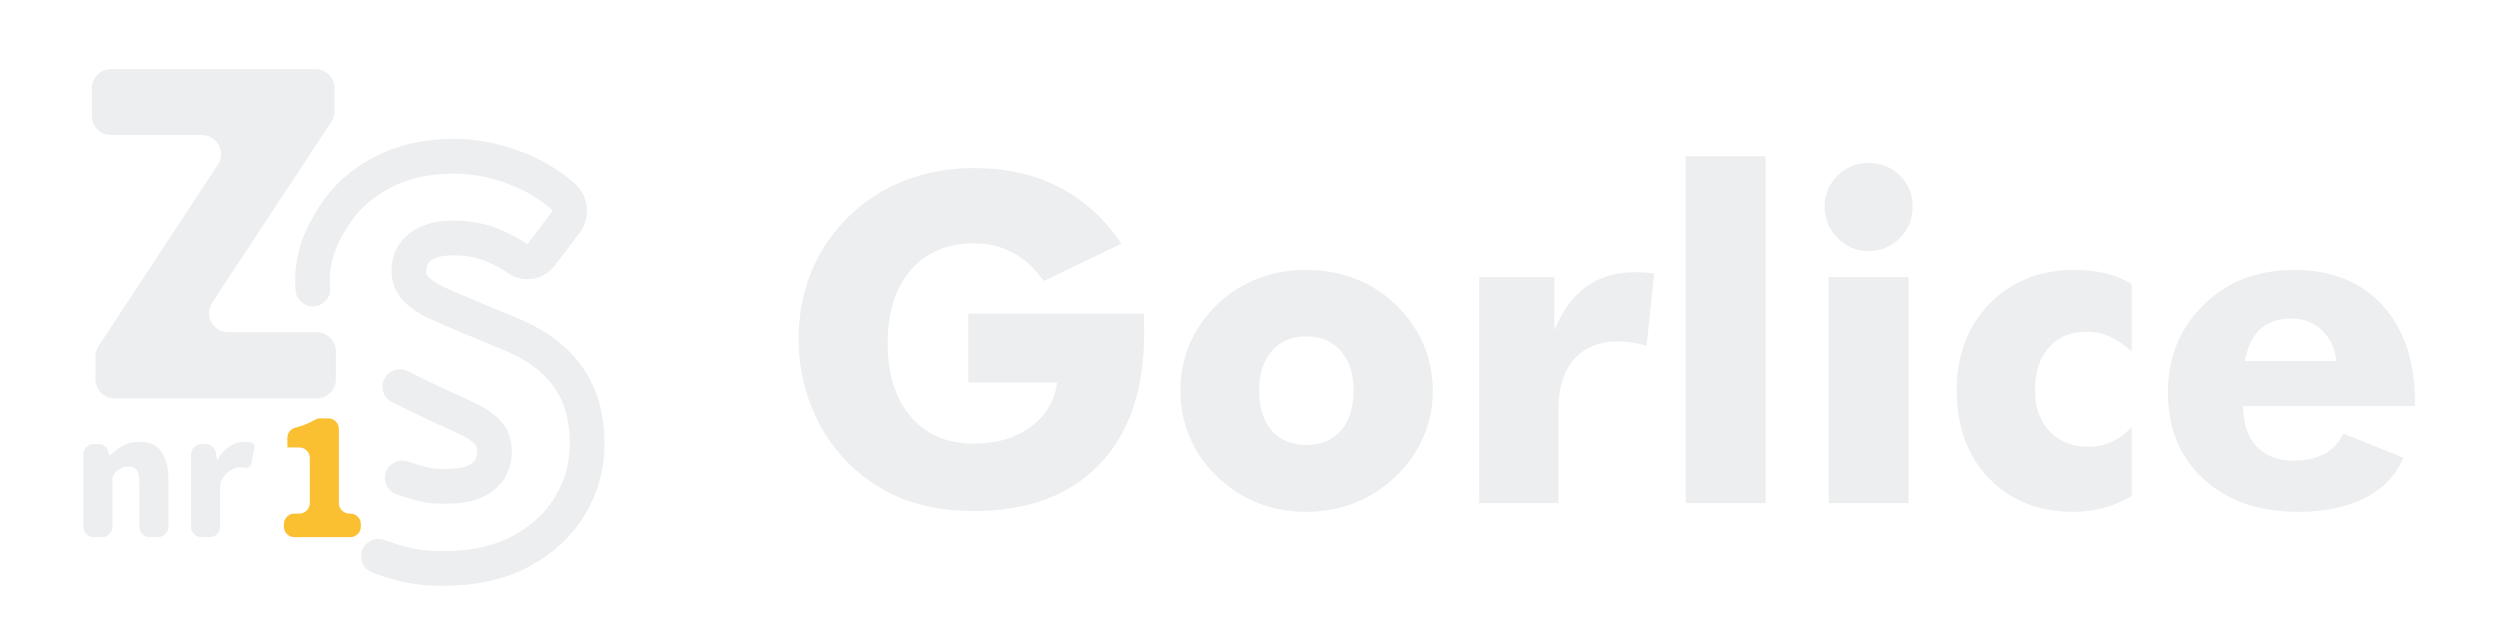
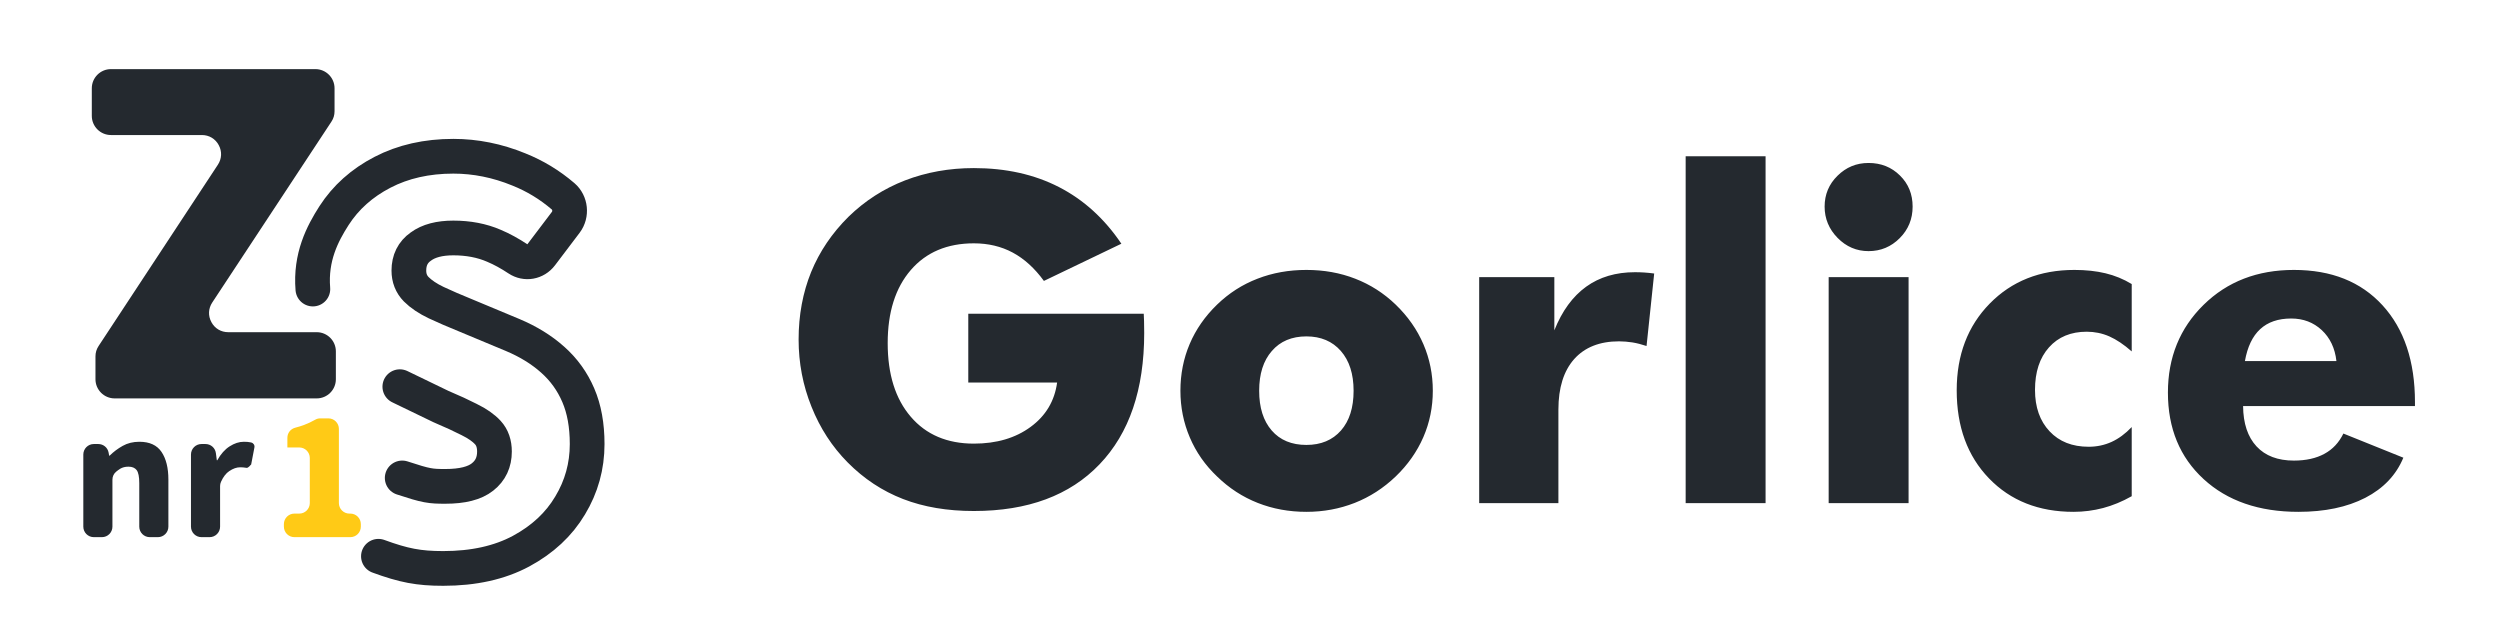
<svg xmlns="http://www.w3.org/2000/svg" width="144" height="37" viewBox="0 0 144 37" fill="none">
+   <style>
+     .main-path { fill: #24292f; }
+     .accent-path { fill: #FFCA16; } 
+     .main-stroke { stroke: #24292f; }
+ 
+     @media (prefers-color-scheme: dark) {
+       .main-path { fill: #EDEEF0; } 
+       .main-stroke { stroke: #EDEEF0; }
+     }
+     </style>
  <g>
-     <path d="M16.352 30.335V30.188C16.352 29.855 16.623 29.583 16.956 29.583H17.239C17.572 29.583 17.844 29.311 17.844 28.978V26.379C17.844 26.046 17.572 25.774 17.239 25.774H16.553V25.221C16.553 24.942 16.735 24.706 17.005 24.636C17.193 24.587 17.364 24.533 17.515 24.477C17.734 24.394 17.946 24.295 18.151 24.178C18.247 24.123 18.341 24.098 18.451 24.098H18.915C19.248 24.098 19.52 24.37 19.52 24.703V28.978C19.52 29.311 19.791 29.583 20.124 29.583H20.18C20.513 29.583 20.784 29.855 20.784 30.188V30.335C20.784 30.669 20.513 30.94 20.18 30.94H16.956C16.623 30.94 16.352 30.669 16.352 30.335Z" fill="#fbc031" />
-     <path d="M11 30.335V26.181C11 25.848 11.271 25.576 11.604 25.576H11.836C12.141 25.576 12.396 25.799 12.435 26.102L12.489 26.511H12.516C12.717 26.151 12.954 25.884 13.227 25.71C13.502 25.534 13.774 25.446 14.044 25.446C14.203 25.446 14.331 25.457 14.428 25.479C14.432 25.48 14.435 25.481 14.439 25.482C14.451 25.484 14.462 25.487 14.473 25.489C14.599 25.519 14.68 25.643 14.655 25.77L14.467 26.755C14.443 26.755 14.317 26.971 14.187 26.948C14.172 26.945 14.157 26.943 14.143 26.94C14.14 26.94 14.137 26.939 14.134 26.939C14.048 26.924 13.946 26.916 13.827 26.916C13.632 26.916 13.427 26.988 13.208 27.133C13.02 27.258 12.861 27.463 12.731 27.75C12.694 27.832 12.677 27.909 12.677 27.999V30.335C12.677 30.669 12.406 30.94 12.073 30.94H11.604C11.271 30.94 11 30.669 11 30.335Z" fill="#EDEEF0" />
-     <path d="M4.799 30.335V26.181C4.799 25.848 5.07 25.576 5.403 25.576H5.661C5.956 25.576 6.203 25.782 6.256 26.072L6.288 26.247H6.315C6.536 26.027 6.786 25.839 7.065 25.683C7.345 25.524 7.667 25.446 8.031 25.446C8.616 25.446 9.04 25.641 9.303 26.03C9.567 26.42 9.699 26.951 9.699 27.623V30.335C9.699 30.669 9.428 30.94 9.095 30.94H8.626C8.293 30.94 8.022 30.669 8.022 30.335V27.83C8.022 27.461 7.972 27.21 7.871 27.078C7.771 26.946 7.613 26.88 7.398 26.88C7.211 26.88 7.053 26.921 6.921 27.001C6.851 27.044 6.777 27.098 6.698 27.163C6.553 27.281 6.476 27.443 6.476 27.63V30.335C6.476 30.669 6.205 30.94 5.872 30.94H5.403C5.07 30.94 4.799 30.669 4.799 30.335Z" fill="#EDEEF0" />
-     <path d="M18.021 16.649C17.87 14.809 18.572 13.46 19.243 12.415C19.919 11.368 20.848 10.538 22.034 9.923C23.22 9.307 24.582 9 26.113 9C27.383 9 28.642 9.251 29.882 9.759C30.814 10.131 31.664 10.647 32.435 11.307C32.867 11.677 32.935 12.347 32.589 12.805L31.171 14.677C30.847 15.104 30.276 15.206 29.837 14.913C29.369 14.602 28.908 14.349 28.452 14.157C27.757 13.855 26.974 13.707 26.113 13.707C25.316 13.707 24.689 13.87 24.237 14.204C23.78 14.526 23.551 14.988 23.551 15.583C23.551 16.014 23.692 16.372 23.974 16.66C24.256 16.942 24.64 17.202 25.127 17.433C25.608 17.659 26.177 17.905 26.823 18.167L29.536 19.299C30.426 19.674 31.194 20.145 31.836 20.719C32.478 21.289 32.969 21.971 33.309 22.765C33.65 23.555 33.82 24.493 33.82 25.58C33.82 26.851 33.494 28.031 32.838 29.117C32.192 30.204 31.248 31.081 30.013 31.747C28.778 32.409 27.286 32.742 25.53 32.742C24.11 32.742 23.252 32.573 21.797 32.041M23.167 27.529C24.567 27.99 24.8 28.015 25.652 28.015C26.629 28.015 27.343 27.835 27.796 27.472C28.253 27.113 28.481 26.625 28.481 26.011C28.481 25.559 28.355 25.195 28.102 24.919C27.855 24.648 27.498 24.398 27.04 24.174C27.035 24.172 27.031 24.169 27.025 24.166C26.58 23.939 26.051 23.693 25.441 23.436C25.425 23.43 25.411 23.423 25.395 23.416L23.03 22.273" stroke="#EDEEF0" stroke-width="2" stroke-miterlimit="22.926" stroke-linecap="round" />
-     <path d="M5.499 21.845V20.534C5.499 20.309 5.557 20.116 5.681 19.927L12.55 9.488C12.778 9.14 12.796 8.724 12.599 8.358C12.402 7.992 12.044 7.778 11.628 7.778H6.391C5.783 7.778 5.288 7.283 5.288 6.675V5.084C5.288 4.476 5.783 3.981 6.391 3.981H18.166C18.774 3.981 19.27 4.476 19.27 5.084V6.404C19.27 6.629 19.212 6.822 19.088 7.01L12.226 17.424C11.997 17.772 11.978 18.188 12.176 18.554C12.373 18.921 12.73 19.134 13.147 19.134H18.243C18.851 19.134 19.346 19.63 19.346 20.238V21.845C19.346 22.453 18.851 22.948 18.243 22.948H6.603C5.995 22.948 5.499 22.453 5.499 21.845Z" fill="#EDEEF0" />
+     <path class="accent-path" d="M16.352 30.335V30.188C16.352 29.855 16.623 29.583 16.956 29.583H17.239C17.572 29.583 17.844 29.311 17.844 28.978V26.379C17.844 26.046 17.572 25.774 17.239 25.774H16.553V25.221C16.553 24.942 16.735 24.706 17.005 24.636C17.193 24.587 17.364 24.533 17.515 24.477C17.734 24.394 17.946 24.295 18.151 24.178C18.247 24.123 18.341 24.098 18.451 24.098H18.915C19.248 24.098 19.52 24.37 19.52 24.703V28.978C19.52 29.311 19.791 29.583 20.124 29.583H20.18C20.513 29.583 20.784 29.855 20.784 30.188V30.335C20.784 30.669 20.513 30.94 20.18 30.94H16.956C16.623 30.94 16.352 30.669 16.352 30.335Z" fill="#fbc031" />
+     <path class="main-path" d="M11 30.335V26.181C11 25.848 11.271 25.576 11.604 25.576H11.836C12.141 25.576 12.396 25.799 12.435 26.102L12.489 26.511H12.516C12.717 26.151 12.954 25.884 13.227 25.71C13.502 25.534 13.774 25.446 14.044 25.446C14.203 25.446 14.331 25.457 14.428 25.479C14.432 25.48 14.435 25.481 14.439 25.482C14.451 25.484 14.462 25.487 14.473 25.489C14.599 25.519 14.68 25.643 14.655 25.77L14.467 26.755C14.443 26.755 14.317 26.971 14.187 26.948C14.172 26.945 14.157 26.943 14.143 26.94C14.14 26.94 14.137 26.939 14.134 26.939C14.048 26.924 13.946 26.916 13.827 26.916C13.632 26.916 13.427 26.988 13.208 27.133C13.02 27.258 12.861 27.463 12.731 27.75C12.694 27.832 12.677 27.909 12.677 27.999V30.335C12.677 30.669 12.406 30.94 12.073 30.94H11.604C11.271 30.94 11 30.669 11 30.335Z" fill="#EDEEF0" />
+     <path class="main-path" d="M4.799 30.335V26.181C4.799 25.848 5.07 25.576 5.403 25.576H5.661C5.956 25.576 6.203 25.782 6.256 26.072L6.288 26.247H6.315C6.536 26.027 6.786 25.839 7.065 25.683C7.345 25.524 7.667 25.446 8.031 25.446C8.616 25.446 9.04 25.641 9.303 26.03C9.567 26.42 9.699 26.951 9.699 27.623V30.335C9.699 30.669 9.428 30.94 9.095 30.94H8.626C8.293 30.94 8.022 30.669 8.022 30.335V27.83C8.022 27.461 7.972 27.21 7.871 27.078C7.771 26.946 7.613 26.88 7.398 26.88C7.211 26.88 7.053 26.921 6.921 27.001C6.851 27.044 6.777 27.098 6.698 27.163C6.553 27.281 6.476 27.443 6.476 27.63V30.335C6.476 30.669 6.205 30.94 5.872 30.94H5.403C5.07 30.94 4.799 30.669 4.799 30.335Z" fill="#EDEEF0" />
+     <path class="main-stroke" d="M18.021 16.649C17.87 14.809 18.572 13.46 19.243 12.415C19.919 11.368 20.848 10.538 22.034 9.923C23.22 9.307 24.582 9 26.113 9C27.383 9 28.642 9.251 29.882 9.759C30.814 10.131 31.664 10.647 32.435 11.307C32.867 11.677 32.935 12.347 32.589 12.805L31.171 14.677C30.847 15.104 30.276 15.206 29.837 14.913C29.369 14.602 28.908 14.349 28.452 14.157C27.757 13.855 26.974 13.707 26.113 13.707C25.316 13.707 24.689 13.87 24.237 14.204C23.78 14.526 23.551 14.988 23.551 15.583C23.551 16.014 23.692 16.372 23.974 16.66C24.256 16.942 24.64 17.202 25.127 17.433C25.608 17.659 26.177 17.905 26.823 18.167L29.536 19.299C30.426 19.674 31.194 20.145 31.836 20.719C32.478 21.289 32.969 21.971 33.309 22.765C33.65 23.555 33.82 24.493 33.82 25.58C33.82 26.851 33.494 28.031 32.838 29.117C32.192 30.204 31.248 31.081 30.013 31.747C28.778 32.409 27.286 32.742 25.53 32.742C24.11 32.742 23.252 32.573 21.797 32.041M23.167 27.529C24.567 27.99 24.8 28.015 25.652 28.015C26.629 28.015 27.343 27.835 27.796 27.472C28.253 27.113 28.481 26.625 28.481 26.011C28.481 25.559 28.355 25.195 28.102 24.919C27.855 24.648 27.498 24.398 27.04 24.174C27.035 24.172 27.031 24.169 27.025 24.166C26.58 23.939 26.051 23.693 25.441 23.436C25.425 23.43 25.411 23.423 25.395 23.416L23.03 22.273" stroke="#EDEEF0" stroke-width="2" stroke-miterlimit="22.926" stroke-linecap="round" />
+     <path class="main-path" d="M5.499 21.845V20.534C5.499 20.309 5.557 20.116 5.681 19.927L12.55 9.488C12.778 9.14 12.796 8.724 12.599 8.358C12.402 7.992 12.044 7.778 11.628 7.778H6.391C5.783 7.778 5.288 7.283 5.288 6.675V5.084C5.288 4.476 5.783 3.981 6.391 3.981H18.166C18.774 3.981 19.27 4.476 19.27 5.084V6.404C19.27 6.629 19.212 6.822 19.088 7.01L12.226 17.424C11.997 17.772 11.978 18.188 12.176 18.554C12.373 18.921 12.73 19.134 13.147 19.134H18.243C18.851 19.134 19.346 19.63 19.346 20.238V21.845C19.346 22.453 18.851 22.948 18.243 22.948H6.603C5.995 22.948 5.499 22.453 5.499 21.845Z" fill="#EDEEF0" />
  </g>
  <g transform="translate(42, 4)">
-     <path d="M13.773 18.033V14.073H23.88C23.889 14.201 23.893 14.346 23.897 14.5C23.902 14.654 23.906 14.883 23.906 15.181C23.906 18.433 23.049 20.955 21.332 22.746C19.62 24.536 17.205 25.434 14.094 25.434C12.567 25.434 11.207 25.205 10.015 24.743C8.823 24.281 7.762 23.581 6.825 22.635C5.932 21.733 5.237 20.665 4.744 19.432C4.246 18.196 4 16.907 4 15.556C4 14.148 4.242 12.854 4.721 11.67C5.206 10.487 5.923 9.427 6.878 8.481C7.824 7.561 8.906 6.866 10.13 6.391C11.357 5.92 12.677 5.682 14.094 5.682C15.942 5.682 17.579 6.047 19 6.777C20.421 7.508 21.618 8.595 22.591 10.038L18.129 12.181C17.597 11.45 16.998 10.905 16.334 10.549C15.669 10.192 14.921 10.016 14.094 10.016C12.558 10.016 11.344 10.531 10.46 11.556C9.575 12.582 9.131 13.985 9.131 15.763C9.131 17.562 9.575 18.975 10.46 20.004C11.344 21.038 12.558 21.553 14.094 21.553C15.401 21.553 16.492 21.232 17.363 20.59C18.235 19.952 18.745 19.098 18.89 18.033H13.773ZM35.967 18.508C35.967 17.536 35.721 16.774 35.233 16.216C34.744 15.657 34.079 15.376 33.248 15.376C32.407 15.376 31.743 15.657 31.259 16.216C30.77 16.774 30.528 17.536 30.528 18.508C30.528 19.481 30.77 20.242 31.25 20.796C31.73 21.351 32.399 21.628 33.248 21.628C34.088 21.628 34.753 21.351 35.241 20.796C35.725 20.242 35.967 19.481 35.967 18.508ZM40.53 18.508C40.53 19.445 40.35 20.338 39.985 21.179C39.619 22.02 39.087 22.776 38.391 23.445C37.688 24.118 36.9 24.625 36.029 24.968C35.153 25.311 34.229 25.482 33.248 25.482C32.249 25.482 31.316 25.311 30.445 24.968C29.574 24.625 28.795 24.118 28.104 23.445C27.418 22.794 26.894 22.046 26.533 21.197C26.172 20.352 25.992 19.454 25.992 18.508C25.992 17.553 26.168 16.656 26.525 15.815C26.881 14.975 27.409 14.218 28.104 13.545C28.786 12.885 29.561 12.388 30.432 12.053C31.303 11.715 32.24 11.548 33.248 11.548C34.255 11.548 35.193 11.715 36.06 12.053C36.926 12.388 37.705 12.885 38.391 13.545C39.096 14.227 39.628 14.988 39.989 15.829C40.35 16.669 40.53 17.562 40.53 18.508ZM43.201 24.981V11.961H47.53V15.027C47.975 13.91 48.587 13.074 49.361 12.515C50.135 11.957 51.072 11.679 52.173 11.679C52.353 11.679 52.533 11.684 52.718 11.697C52.903 11.71 53.092 11.728 53.281 11.754L52.841 15.93C52.564 15.838 52.295 15.767 52.027 15.723C51.764 15.684 51.508 15.661 51.257 15.661C50.139 15.661 49.277 16.005 48.67 16.686C48.067 17.369 47.764 18.337 47.764 19.591V24.981H43.201ZM55.094 24.981V5H59.697V24.981H55.094ZM63.098 7.9C63.098 7.205 63.344 6.61 63.842 6.122C64.335 5.634 64.929 5.387 65.628 5.387C66.35 5.387 66.953 5.629 67.437 6.109C67.925 6.588 68.167 7.187 68.167 7.9C68.167 8.613 67.921 9.219 67.424 9.717C66.93 10.214 66.332 10.465 65.628 10.465C64.937 10.465 64.344 10.21 63.846 9.704C63.349 9.198 63.098 8.595 63.098 7.9ZM63.331 24.981V11.961H67.934V24.981H63.331ZM80.787 16.242C80.338 15.846 79.906 15.556 79.497 15.376C79.084 15.195 78.648 15.107 78.195 15.107C77.284 15.107 76.558 15.406 76.021 16.009C75.484 16.611 75.216 17.426 75.216 18.46C75.216 19.454 75.497 20.251 76.057 20.845C76.615 21.439 77.363 21.733 78.309 21.733C78.776 21.733 79.211 21.641 79.62 21.457C80.03 21.271 80.417 20.986 80.787 20.599V24.581C80.236 24.893 79.686 25.117 79.136 25.263C78.586 25.407 78.019 25.482 77.434 25.482C75.432 25.482 73.808 24.84 72.567 23.555C71.326 22.27 70.706 20.581 70.706 18.482C70.706 16.445 71.34 14.781 72.607 13.488C73.874 12.194 75.502 11.548 77.487 11.548C78.147 11.548 78.745 11.613 79.277 11.741C79.81 11.869 80.316 12.075 80.787 12.361V16.242ZM92.578 16.797C92.495 16.057 92.213 15.463 91.734 15.014C91.254 14.57 90.669 14.346 89.974 14.346C89.226 14.346 88.632 14.548 88.187 14.958C87.743 15.367 87.453 15.978 87.307 16.797H92.578ZM97.102 19.388H87.202C87.21 20.391 87.47 21.166 87.976 21.712C88.482 22.257 89.199 22.53 90.128 22.53C90.827 22.53 91.413 22.398 91.888 22.138C92.367 21.879 92.728 21.487 92.979 20.972L96.433 22.363C96.02 23.362 95.289 24.131 94.242 24.673C93.19 25.214 91.905 25.482 90.388 25.482C88.117 25.482 86.295 24.853 84.927 23.595C83.559 22.337 82.872 20.678 82.872 18.614C82.872 16.585 83.559 14.9 84.927 13.558C86.295 12.216 88.029 11.548 90.128 11.548C92.288 11.548 93.986 12.225 95.232 13.584C96.477 14.944 97.102 16.806 97.102 19.169V19.388Z" fill="#EDEEF0" />
+     <path class="main-path" d="M13.773 18.033V14.073H23.88C23.889 14.201 23.893 14.346 23.897 14.5C23.902 14.654 23.906 14.883 23.906 15.181C23.906 18.433 23.049 20.955 21.332 22.746C19.62 24.536 17.205 25.434 14.094 25.434C12.567 25.434 11.207 25.205 10.015 24.743C8.823 24.281 7.762 23.581 6.825 22.635C5.932 21.733 5.237 20.665 4.744 19.432C4.246 18.196 4 16.907 4 15.556C4 14.148 4.242 12.854 4.721 11.67C5.206 10.487 5.923 9.427 6.878 8.481C7.824 7.561 8.906 6.866 10.13 6.391C11.357 5.92 12.677 5.682 14.094 5.682C15.942 5.682 17.579 6.047 19 6.777C20.421 7.508 21.618 8.595 22.591 10.038L18.129 12.181C17.597 11.45 16.998 10.905 16.334 10.549C15.669 10.192 14.921 10.016 14.094 10.016C12.558 10.016 11.344 10.531 10.46 11.556C9.575 12.582 9.131 13.985 9.131 15.763C9.131 17.562 9.575 18.975 10.46 20.004C11.344 21.038 12.558 21.553 14.094 21.553C15.401 21.553 16.492 21.232 17.363 20.59C18.235 19.952 18.745 19.098 18.89 18.033H13.773ZM35.967 18.508C35.967 17.536 35.721 16.774 35.233 16.216C34.744 15.657 34.079 15.376 33.248 15.376C32.407 15.376 31.743 15.657 31.259 16.216C30.77 16.774 30.528 17.536 30.528 18.508C30.528 19.481 30.77 20.242 31.25 20.796C31.73 21.351 32.399 21.628 33.248 21.628C34.088 21.628 34.753 21.351 35.241 20.796C35.725 20.242 35.967 19.481 35.967 18.508ZM40.53 18.508C40.53 19.445 40.35 20.338 39.985 21.179C39.619 22.02 39.087 22.776 38.391 23.445C37.688 24.118 36.9 24.625 36.029 24.968C35.153 25.311 34.229 25.482 33.248 25.482C32.249 25.482 31.316 25.311 30.445 24.968C29.574 24.625 28.795 24.118 28.104 23.445C27.418 22.794 26.894 22.046 26.533 21.197C26.172 20.352 25.992 19.454 25.992 18.508C25.992 17.553 26.168 16.656 26.525 15.815C26.881 14.975 27.409 14.218 28.104 13.545C28.786 12.885 29.561 12.388 30.432 12.053C31.303 11.715 32.24 11.548 33.248 11.548C34.255 11.548 35.193 11.715 36.06 12.053C36.926 12.388 37.705 12.885 38.391 13.545C39.096 14.227 39.628 14.988 39.989 15.829C40.35 16.669 40.53 17.562 40.53 18.508ZM43.201 24.981V11.961H47.53V15.027C47.975 13.91 48.587 13.074 49.361 12.515C50.135 11.957 51.072 11.679 52.173 11.679C52.353 11.679 52.533 11.684 52.718 11.697C52.903 11.71 53.092 11.728 53.281 11.754L52.841 15.93C52.564 15.838 52.295 15.767 52.027 15.723C51.764 15.684 51.508 15.661 51.257 15.661C50.139 15.661 49.277 16.005 48.67 16.686C48.067 17.369 47.764 18.337 47.764 19.591V24.981H43.201ZM55.094 24.981V5H59.697V24.981H55.094ZM63.098 7.9C63.098 7.205 63.344 6.61 63.842 6.122C64.335 5.634 64.929 5.387 65.628 5.387C66.35 5.387 66.953 5.629 67.437 6.109C67.925 6.588 68.167 7.187 68.167 7.9C68.167 8.613 67.921 9.219 67.424 9.717C66.93 10.214 66.332 10.465 65.628 10.465C64.937 10.465 64.344 10.21 63.846 9.704C63.349 9.198 63.098 8.595 63.098 7.9ZM63.331 24.981V11.961H67.934V24.981H63.331ZM80.787 16.242C80.338 15.846 79.906 15.556 79.497 15.376C79.084 15.195 78.648 15.107 78.195 15.107C77.284 15.107 76.558 15.406 76.021 16.009C75.484 16.611 75.216 17.426 75.216 18.46C75.216 19.454 75.497 20.251 76.057 20.845C76.615 21.439 77.363 21.733 78.309 21.733C78.776 21.733 79.211 21.641 79.62 21.457C80.03 21.271 80.417 20.986 80.787 20.599V24.581C80.236 24.893 79.686 25.117 79.136 25.263C78.586 25.407 78.019 25.482 77.434 25.482C75.432 25.482 73.808 24.84 72.567 23.555C71.326 22.27 70.706 20.581 70.706 18.482C70.706 16.445 71.34 14.781 72.607 13.488C73.874 12.194 75.502 11.548 77.487 11.548C78.147 11.548 78.745 11.613 79.277 11.741C79.81 11.869 80.316 12.075 80.787 12.361V16.242ZM92.578 16.797C92.495 16.057 92.213 15.463 91.734 15.014C91.254 14.57 90.669 14.346 89.974 14.346C89.226 14.346 88.632 14.548 88.187 14.958C87.743 15.367 87.453 15.978 87.307 16.797H92.578ZM97.102 19.388H87.202C87.21 20.391 87.47 21.166 87.976 21.712C88.482 22.257 89.199 22.53 90.128 22.53C90.827 22.53 91.413 22.398 91.888 22.138C92.367 21.879 92.728 21.487 92.979 20.972L96.433 22.363C96.02 23.362 95.289 24.131 94.242 24.673C93.19 25.214 91.905 25.482 90.388 25.482C88.117 25.482 86.295 24.853 84.927 23.595C83.559 22.337 82.872 20.678 82.872 18.614C82.872 16.585 83.559 14.9 84.927 13.558C86.295 12.216 88.029 11.548 90.128 11.548C92.288 11.548 93.986 12.225 95.232 13.584C96.477 14.944 97.102 16.806 97.102 19.169V19.388Z" fill="#EDEEF0" />
  </g>
</svg>
